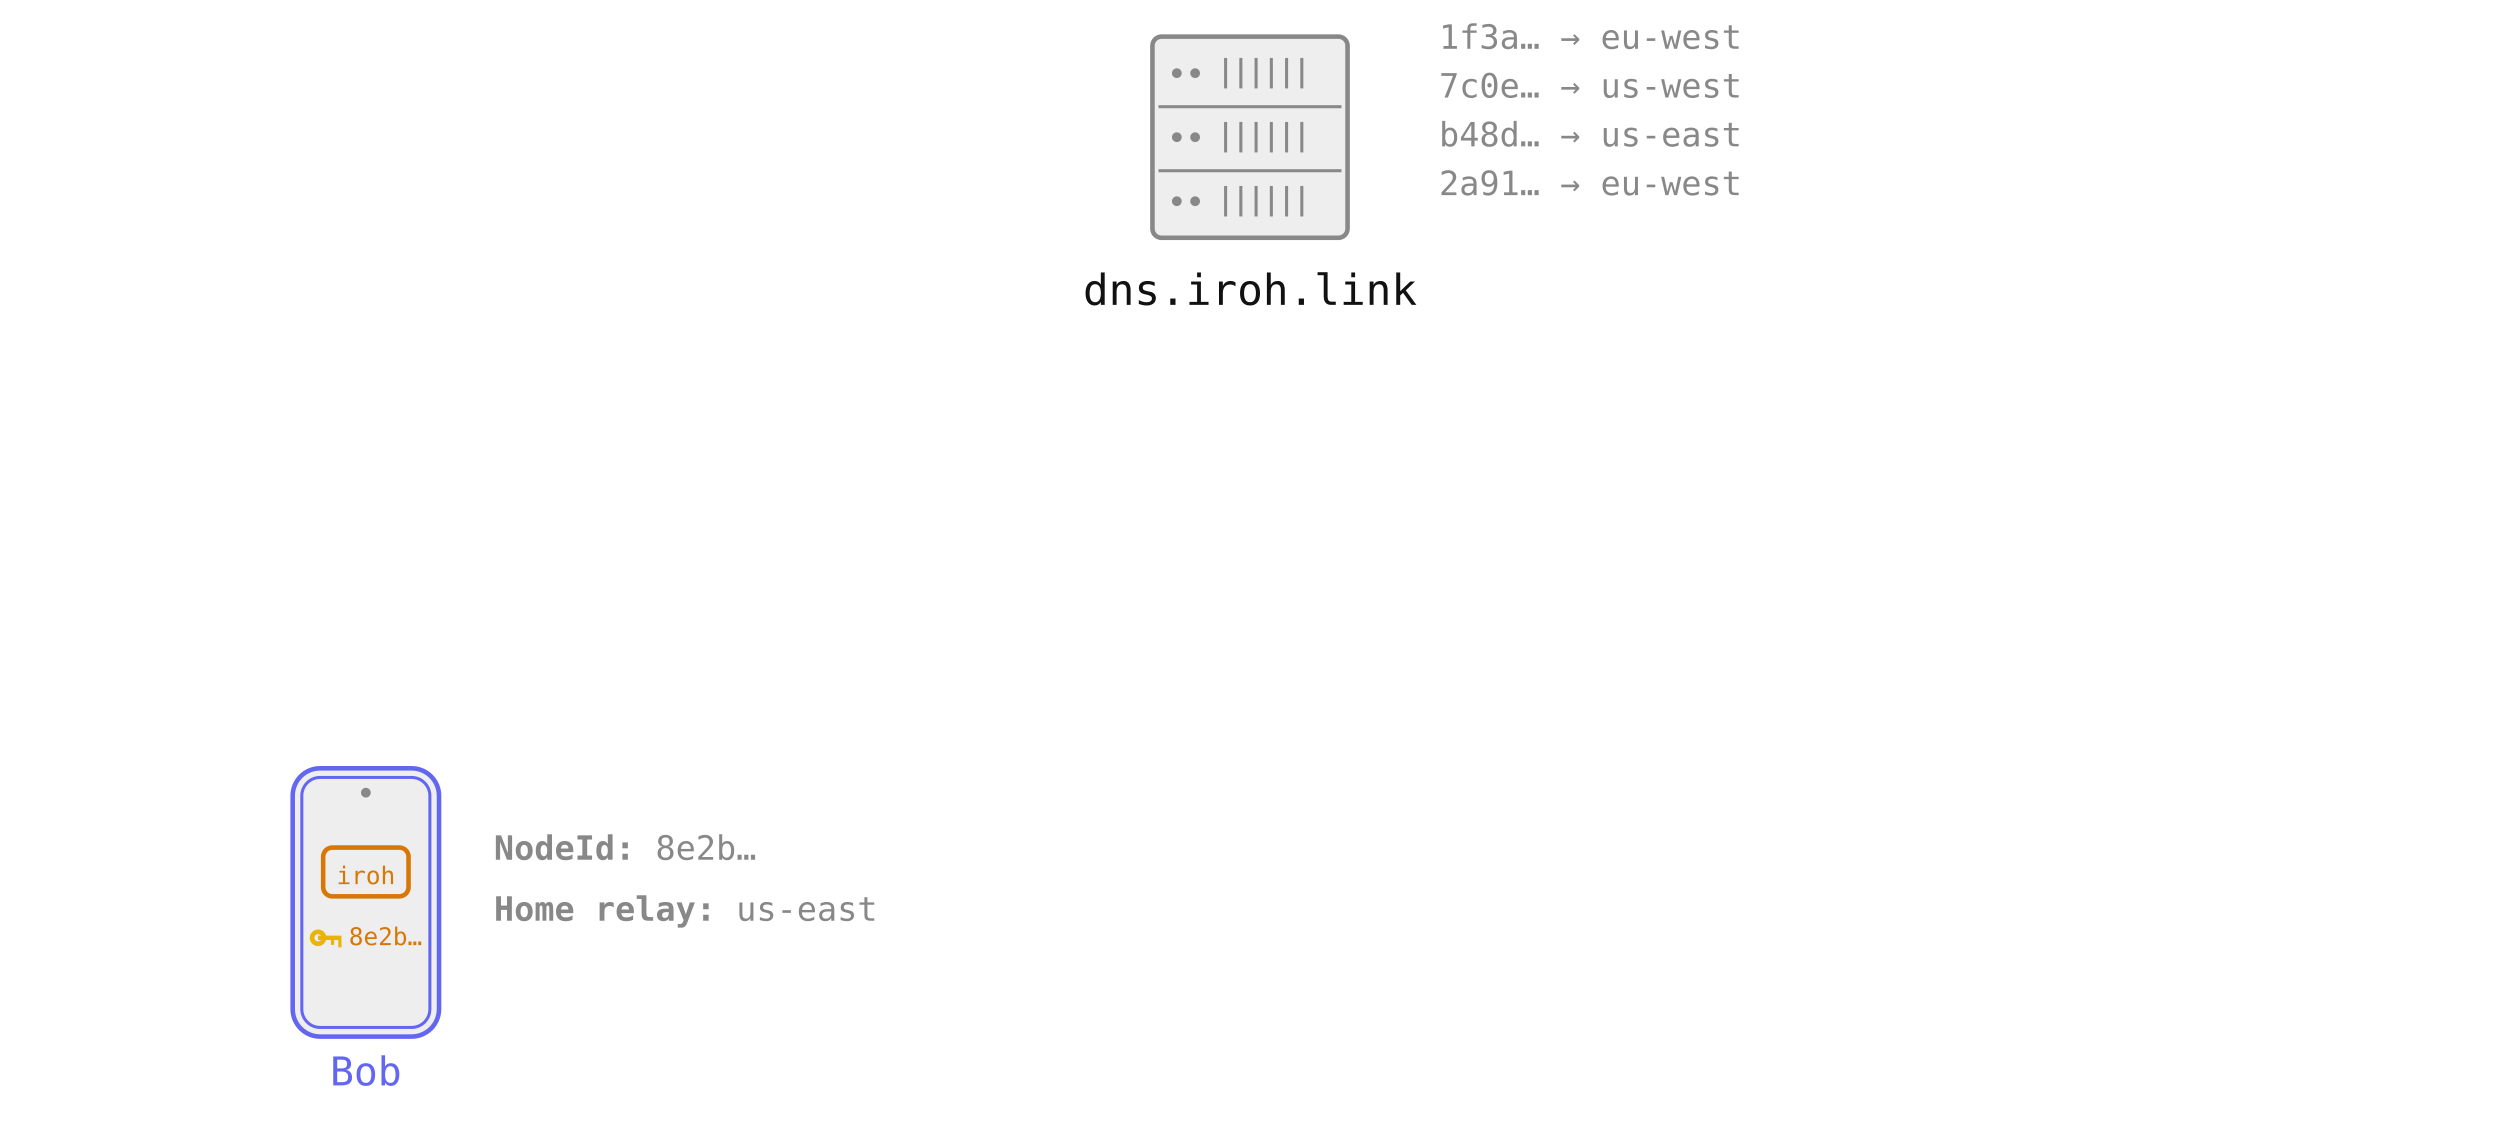
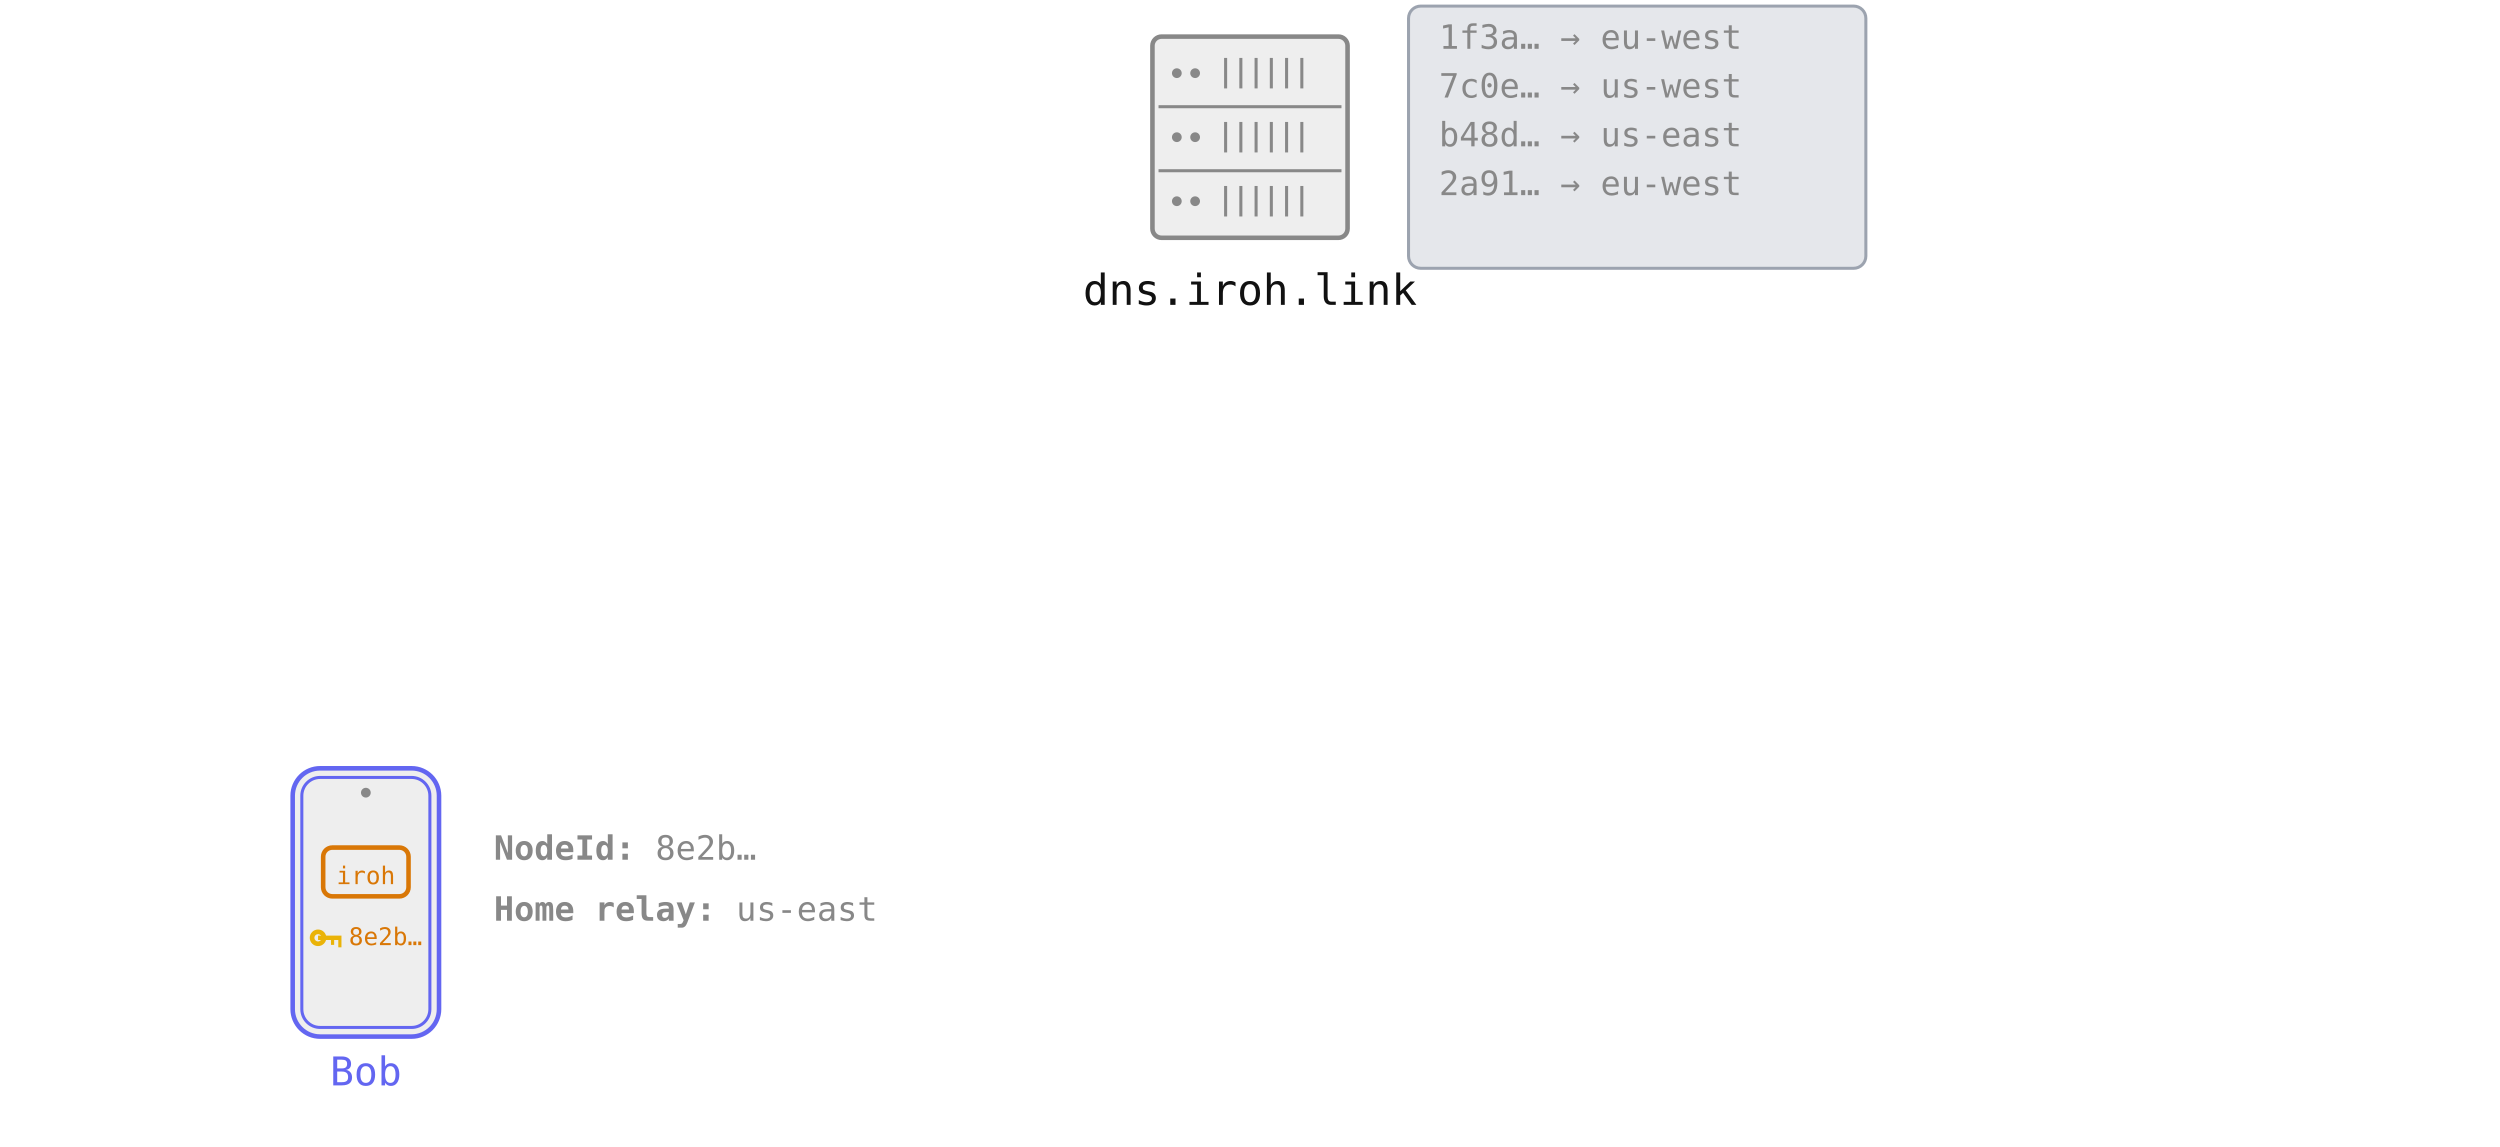
<svg xmlns="http://www.w3.org/2000/svg" viewBox="0 44 820 376">
  <style>/* transparent-canvas */ :root { background-color: transparent; color-scheme: light dark; }</style>
  <defs>
    <marker id="put-head" viewBox="0 0 10 10" refX="8" refY="5" markerWidth="6" markerHeight="6" orient="auto-start-reverse">
      <path d="M 0 0 L 10 5 L 0 10 z" fill="#15803d" />
    </marker>
    <marker id="lookup-head" viewBox="0 0 10 10" refX="8" refY="5" markerWidth="6" markerHeight="6" orient="auto-start-reverse">
      <path d="M 0 0 L 10 5 L 0 10 z" fill="#2563eb" />
    </marker>
  </defs>
  <path id="put-wire" d="M 120 296 Q 227 159 396 122" fill="none" stroke="#b4bac4" stroke-width="1.5" opacity="0">
    <animate attributeName="opacity" dur="14.5s" repeatCount="indefinite" calcMode="linear" values="0;0;1;1;0;0" keyTimes="0;0.041;0.069;0.276;0.31;1" />
  </path>
  <path id="lookup-wire" d="M 424 122 Q 587 161 688 296" fill="none" stroke="#b4bac4" stroke-width="1.5" opacity="0">
    <animate attributeName="opacity" dur="14.5s" repeatCount="indefinite" calcMode="linear" values="0;0;1;1;0;0" keyTimes="0;0.303;0.345;0.572;0.607;1" />
  </path>
  <g>
    <rect x="378" y="56" width="64" height="66" rx="3" fill="#eee" stroke="#888" stroke-width="1.5" />
    <circle cx="386" cy="68" r="1.6" fill="#888" />
    <circle cx="392" cy="68" r="1.6" fill="#888" />
    <line x1="402" y1="63" x2="402" y2="73" stroke="#888" stroke-width="1" />
    <line x1="407" y1="63" x2="407" y2="73" stroke="#888" stroke-width="1" />
    <line x1="412" y1="63" x2="412" y2="73" stroke="#888" stroke-width="1" />
    <line x1="417" y1="63" x2="417" y2="73" stroke="#888" stroke-width="1" />
    <line x1="422" y1="63" x2="422" y2="73" stroke="#888" stroke-width="1" />
    <line x1="427" y1="63" x2="427" y2="73" stroke="#888" stroke-width="1" />
    <line x1="380" y1="79" x2="440" y2="79" stroke="#888" stroke-width="1" />
    <circle cx="386" cy="89" r="1.6" fill="#888" />
    <circle cx="392" cy="89" r="1.6" fill="#888" />
    <line x1="402" y1="84" x2="402" y2="94" stroke="#888" stroke-width="1" />
    <line x1="407" y1="84" x2="407" y2="94" stroke="#888" stroke-width="1" />
    <line x1="412" y1="84" x2="412" y2="94" stroke="#888" stroke-width="1" />
    <line x1="417" y1="84" x2="417" y2="94" stroke="#888" stroke-width="1" />
    <line x1="422" y1="84" x2="422" y2="94" stroke="#888" stroke-width="1" />
    <line x1="427" y1="84" x2="427" y2="94" stroke="#888" stroke-width="1" />
    <line x1="380" y1="100" x2="440" y2="100" stroke="#888" stroke-width="1" />
    <circle cx="386" cy="110" r="1.6" fill="#888" />
    <circle cx="392" cy="110" r="1.6" fill="#888" />
    <line x1="402" y1="105" x2="402" y2="115" stroke="#888" stroke-width="1" />
    <line x1="407" y1="105" x2="407" y2="115" stroke="#888" stroke-width="1" />
    <line x1="412" y1="105" x2="412" y2="115" stroke="#888" stroke-width="1" />
    <line x1="417" y1="105" x2="417" y2="115" stroke="#888" stroke-width="1" />
    <line x1="422" y1="105" x2="422" y2="115" stroke="#888" stroke-width="1" />
    <line x1="427" y1="105" x2="427" y2="115" stroke="#888" stroke-width="1" />
    <text x="410.0" y="144" text-anchor="middle" font-family="'Space Mono', monospace" font-size="14" fill="#111">dns.iroh.link</text>
  </g>
+   <rect x="462" y="46" width="150" height="86" rx="4" fill="#e5e7eb" stroke="#9ca3af" stroke-width="1" />
  <g font-family="'Space Mono', monospace" font-size="11">
    <text x="472" y="60" fill="#888">1f3a… → eu-west</text>
    <text x="472" y="76" fill="#888">7c0e… → us-west</text>
    <text x="472" y="92" fill="#888">b48d… → us-east</text>
    <text x="472" y="108" fill="#888">2a91… → eu-west</text>
    <text x="472" y="124" fill="#111" font-weight="bold" opacity="0">8e2b… → us-east<animate attributeName="opacity" dur="14.5s" repeatCount="indefinite" calcMode="linear" values="0;0;1;1;0;0" keyTimes="0;0.241;0.276;0.952;0.979;1" />
    </text>
  </g>
  <g>
    <rect x="96" y="296" width="48" height="88" rx="9" fill="#eee" stroke="#6366f1" stroke-width="1.5" />
    <rect x="99" y="299" width="42" height="82" rx="6" fill="#eee" stroke="#6366f1" stroke-width="1" />
    <circle cx="120.0" cy="304" r="1.6" fill="#888" />
    <rect x="106" y="322" width="28" height="16" rx="3" fill="#eee" stroke="#d97706" stroke-width="1.5" />
    <text x="120.0" y="334" text-anchor="middle" font-family="'Space Mono', monospace" font-size="8" fill="#d97706">iroh</text>
    <path d="M 101.60 351.60 a 2.72 2.72 0 1 0 5.44 0 a 2.72 2.72 0 1 0 -5.44 0 Z M 103.12 351.60 a 1.20 1.20 0 1 0 2.40 0 a 1.20 1.20 0 1 0 -2.40 0 Z" fill="#eab308" fill-rule="evenodd" />
    <rect x="104.32" y="350.88" width="7.68" height="1.44" fill="#eab308" />
    <rect x="110.96" y="352.32" width="1.04" height="2.40" fill="#eab308" />
    <rect x="108.56" y="352.32" width="1.04" height="1.60" fill="#eab308" />
    <text x="114.40" y="354" text-anchor="start" font-family="'Space Mono', monospace" font-size="8" fill="#d97706">8e2b…</text>
    <text x="120" y="400" text-anchor="middle" font-family="'Space Mono', monospace" font-size="13" fill="#6366f1">Bob</text>
  </g>
  <g font-family="'Space Mono', monospace" font-size="11" fill="#888">
    <text x="162" y="326">
      <tspan font-weight="bold">NodeId:</tspan> 8e2b…</text>
    <text x="162" y="346">
      <tspan font-weight="bold">Home relay:</tspan> us-east</text>
  </g>
  <g opacity="0">
    <animate attributeName="opacity" dur="14.5s" repeatCount="indefinite" calcMode="linear" values="0;0;1;1;0;0" keyTimes="0;0.262;0.303;0.952;0.979;1" />
    <rect x="664" y="296" width="48" height="88" rx="9" fill="#eee" stroke="#6366f1" stroke-width="1.5" />
    <path d="M 673 299 L 681.0 299 Q 683.0 299 683.0 301 L 683.0 302 Q 683.0 304 684.0 304 L 692.0 304 Q 693.0 304 693.0 302 L 693.0 301 Q 693.0 299 695.0 299 L 703 299 A 6 6 0 0 1 709 305 L 709 375 A 6 6 0 0 1 703 381 L 673 381 A 6 6 0 0 1 667 375 L 667 305 A 6 6 0 0 1 673 299 Z" fill="none" stroke="#6366f1" stroke-width="1" />
    <rect x="674" y="322" width="28" height="16" rx="3" fill="#eee" stroke="#d97706" stroke-width="1.5" />
    <text x="688.0" y="334" text-anchor="middle" font-family="'Space Mono', monospace" font-size="8" fill="#d97706">iroh</text>
    <path d="M 669.60 351.60 a 2.72 2.72 0 1 0 5.44 0 a 2.72 2.72 0 1 0 -5.44 0 Z M 671.12 351.60 a 1.20 1.20 0 1 0 2.40 0 a 1.20 1.20 0 1 0 -2.40 0 Z" fill="#eab308" fill-rule="evenodd" />
    <rect x="672.32" y="350.88" width="7.68" height="1.44" fill="#eab308" />
    <rect x="678.96" y="352.32" width="1.04" height="2.40" fill="#eab308" />
    <rect x="676.56" y="352.32" width="1.04" height="1.60" fill="#eab308" />
    <text x="682.40" y="354" text-anchor="start" font-family="'Space Mono', monospace" font-size="8" fill="#d97706">1a9c…</text>
    <text x="688" y="400" text-anchor="middle" font-family="'Space Mono', monospace" font-size="13" fill="#6366f1">Alice</text>
  </g>
  <text x="650" y="342" text-anchor="end" font-family="'Space Mono', monospace" font-size="11" fill="#111" opacity="0">8e2b… is at relay us-east<animate attributeName="opacity" dur="14.5s" repeatCount="indefinite" calcMode="linear" values="0;0;1;1;0;0" keyTimes="0;0.552;0.586;0.952;0.979;1" />
  </text>
  <g opacity="0">
    <circle r="4" fill="#2563eb" />
    <animate attributeName="opacity" dur="14.5s" repeatCount="indefinite" calcMode="linear" values="0;0;1;1;0;0" keyTimes="0;0.103;0.117;0.234;0.248;1" />
    <animateMotion dur="14.5s" repeatCount="indefinite" calcMode="linear" keyPoints="0;0;1;1" keyTimes="0;0.103;0.241;1">
      <mpath href="#put-wire" />
    </animateMotion>
  </g>
  <g opacity="0">
    <circle r="4" fill="#2563eb" />
    <animate attributeName="opacity" dur="14.5s" repeatCount="indefinite" calcMode="linear" values="0;0;1;1;0;0" keyTimes="0;0.345;0.359;0.545;0.559;1" />
    <animateMotion dur="14.5s" repeatCount="indefinite" calcMode="linear" keyPoints="1;1;0;1;1" keyTimes="0;0.345;0.448;0.552;1">
      <mpath href="#lookup-wire" />
    </animateMotion>
  </g>
  <g opacity="0">
    <animate attributeName="opacity" dur="14.5s" repeatCount="indefinite" calcMode="linear" values="0;0;1;1;0;0" keyTimes="0;0.11;0.138;0.276;0.31;1" />
    <rect x="40" y="150" width="200" height="70" rx="5" fill="#e5e7eb" stroke="#9ca3af" stroke-width="1" />
    <text x="54" y="172" font-family="'Space Mono', monospace" font-size="12" fill="#111" font-weight="bold">HTTPS PUT</text>
    <text x="54" y="192" font-family="'Space Mono', monospace" font-size="12" fill="#111">
      <tspan font-weight="bold">Relay:</tspan> us-east</text>
    <text x="54" y="210" font-family="'Space Mono', monospace" font-size="12" fill="#111">
      <tspan font-weight="bold">Signed by:</tspan> 8e2b…</text>
  </g>
  <g opacity="0">
    <animate attributeName="opacity" dur="14.5s" repeatCount="indefinite" calcMode="linear" values="0;0;1;1;0;0" keyTimes="0;0.317;0.345;0.572;0.607;1" />
    <rect x="470" y="158" width="330" height="56" rx="5" fill="#e5e7eb" stroke="#9ca3af" stroke-width="1" />
    <g opacity="0">
      <animate attributeName="opacity" dur="14.5s" repeatCount="indefinite" calcMode="linear" values="0;0;1;1;0;0" keyTimes="0;0.317;0.345;0.434;0.455;1" />
      <text x="484" y="182" font-family="'Space Mono', monospace" font-size="12" fill="#111" font-weight="bold">DNS LOOKUP</text>
      <text x="484" y="202" font-family="'Space Mono', monospace" font-size="11" fill="#111">TXT _iroh.8e2b….dns.iroh.link</text>
    </g>
    <g opacity="0">
      <animate attributeName="opacity" dur="14.5s" repeatCount="indefinite" calcMode="linear" values="0;0;1;1;0;0" keyTimes="0;0.441;0.462;0.572;0.6;1" />
      <text x="484" y="182" font-family="'Space Mono', monospace" font-size="12" fill="#111">;; ANSWER SECTION:</text>
      <text x="484" y="202" font-family="'Space Mono', monospace" font-size="12" fill="#2563eb" font-weight="bold">TXT "relay=https://us-east"</text>
    </g>
  </g>
  <rect x="0" y="416" width="0" height="3" fill="#9ca3af">
    <animate attributeName="width" from="0" to="820" dur="14.5s" repeatCount="indefinite" />
  </rect>
</svg>
